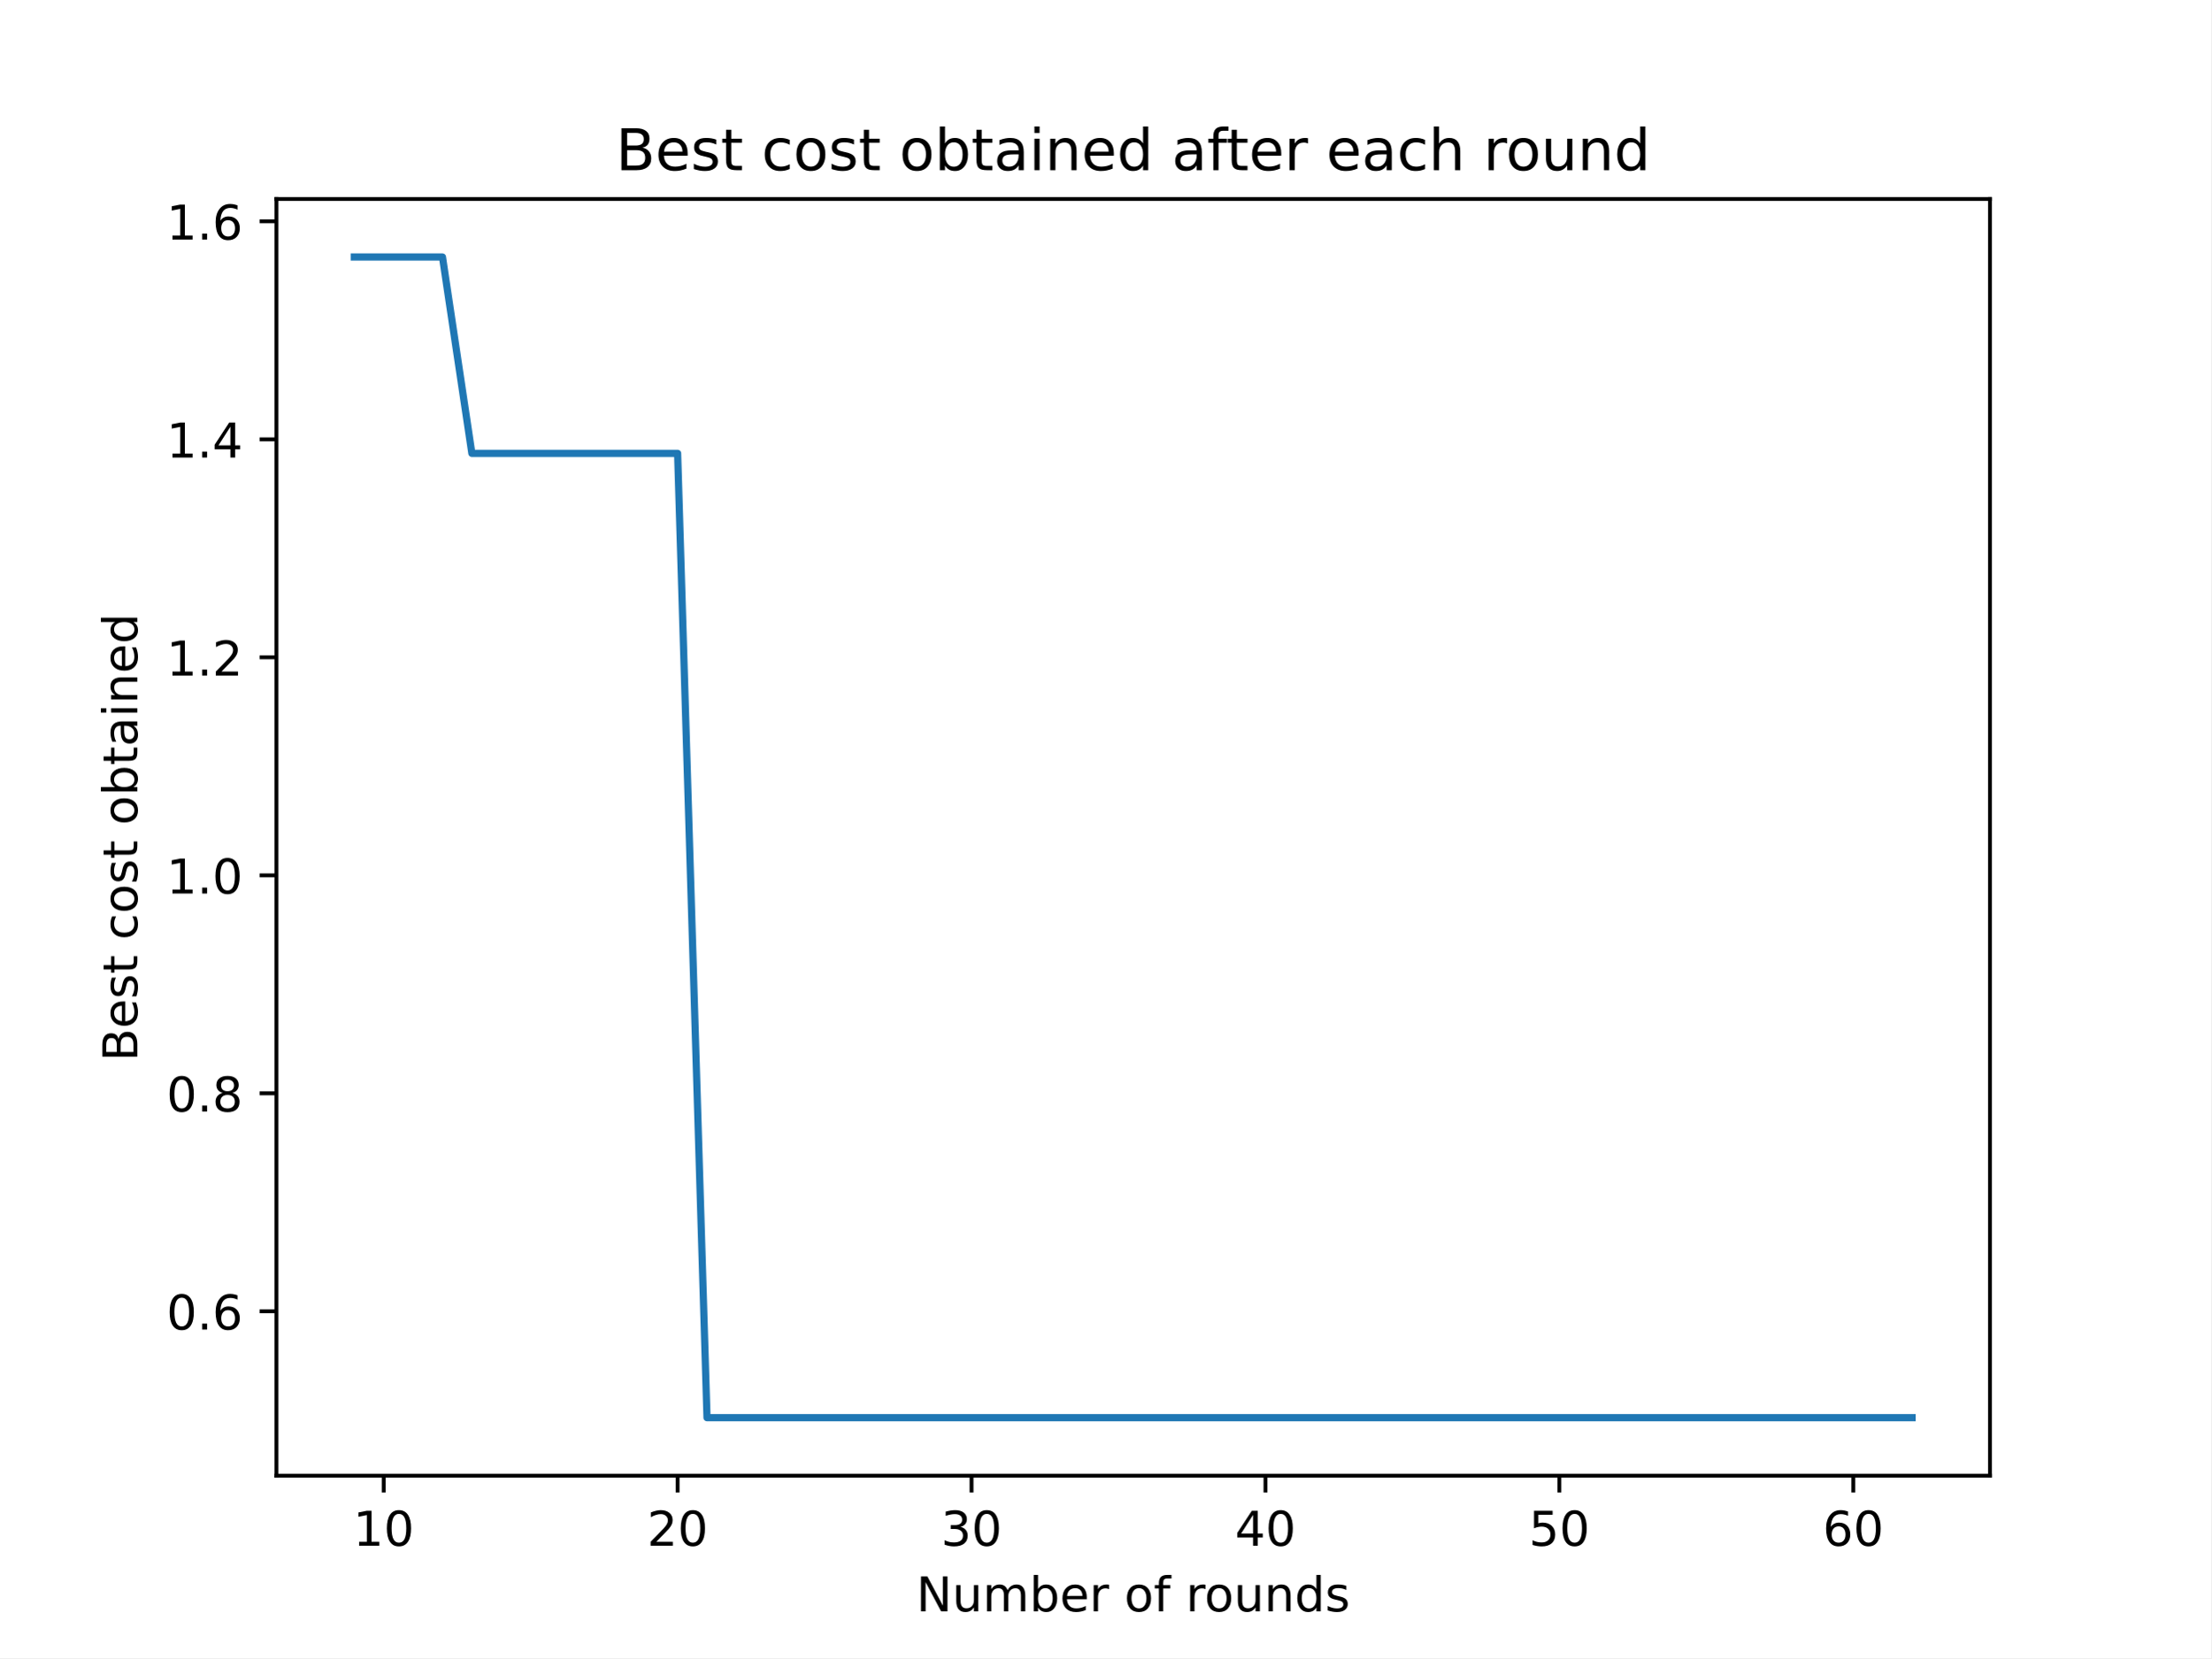
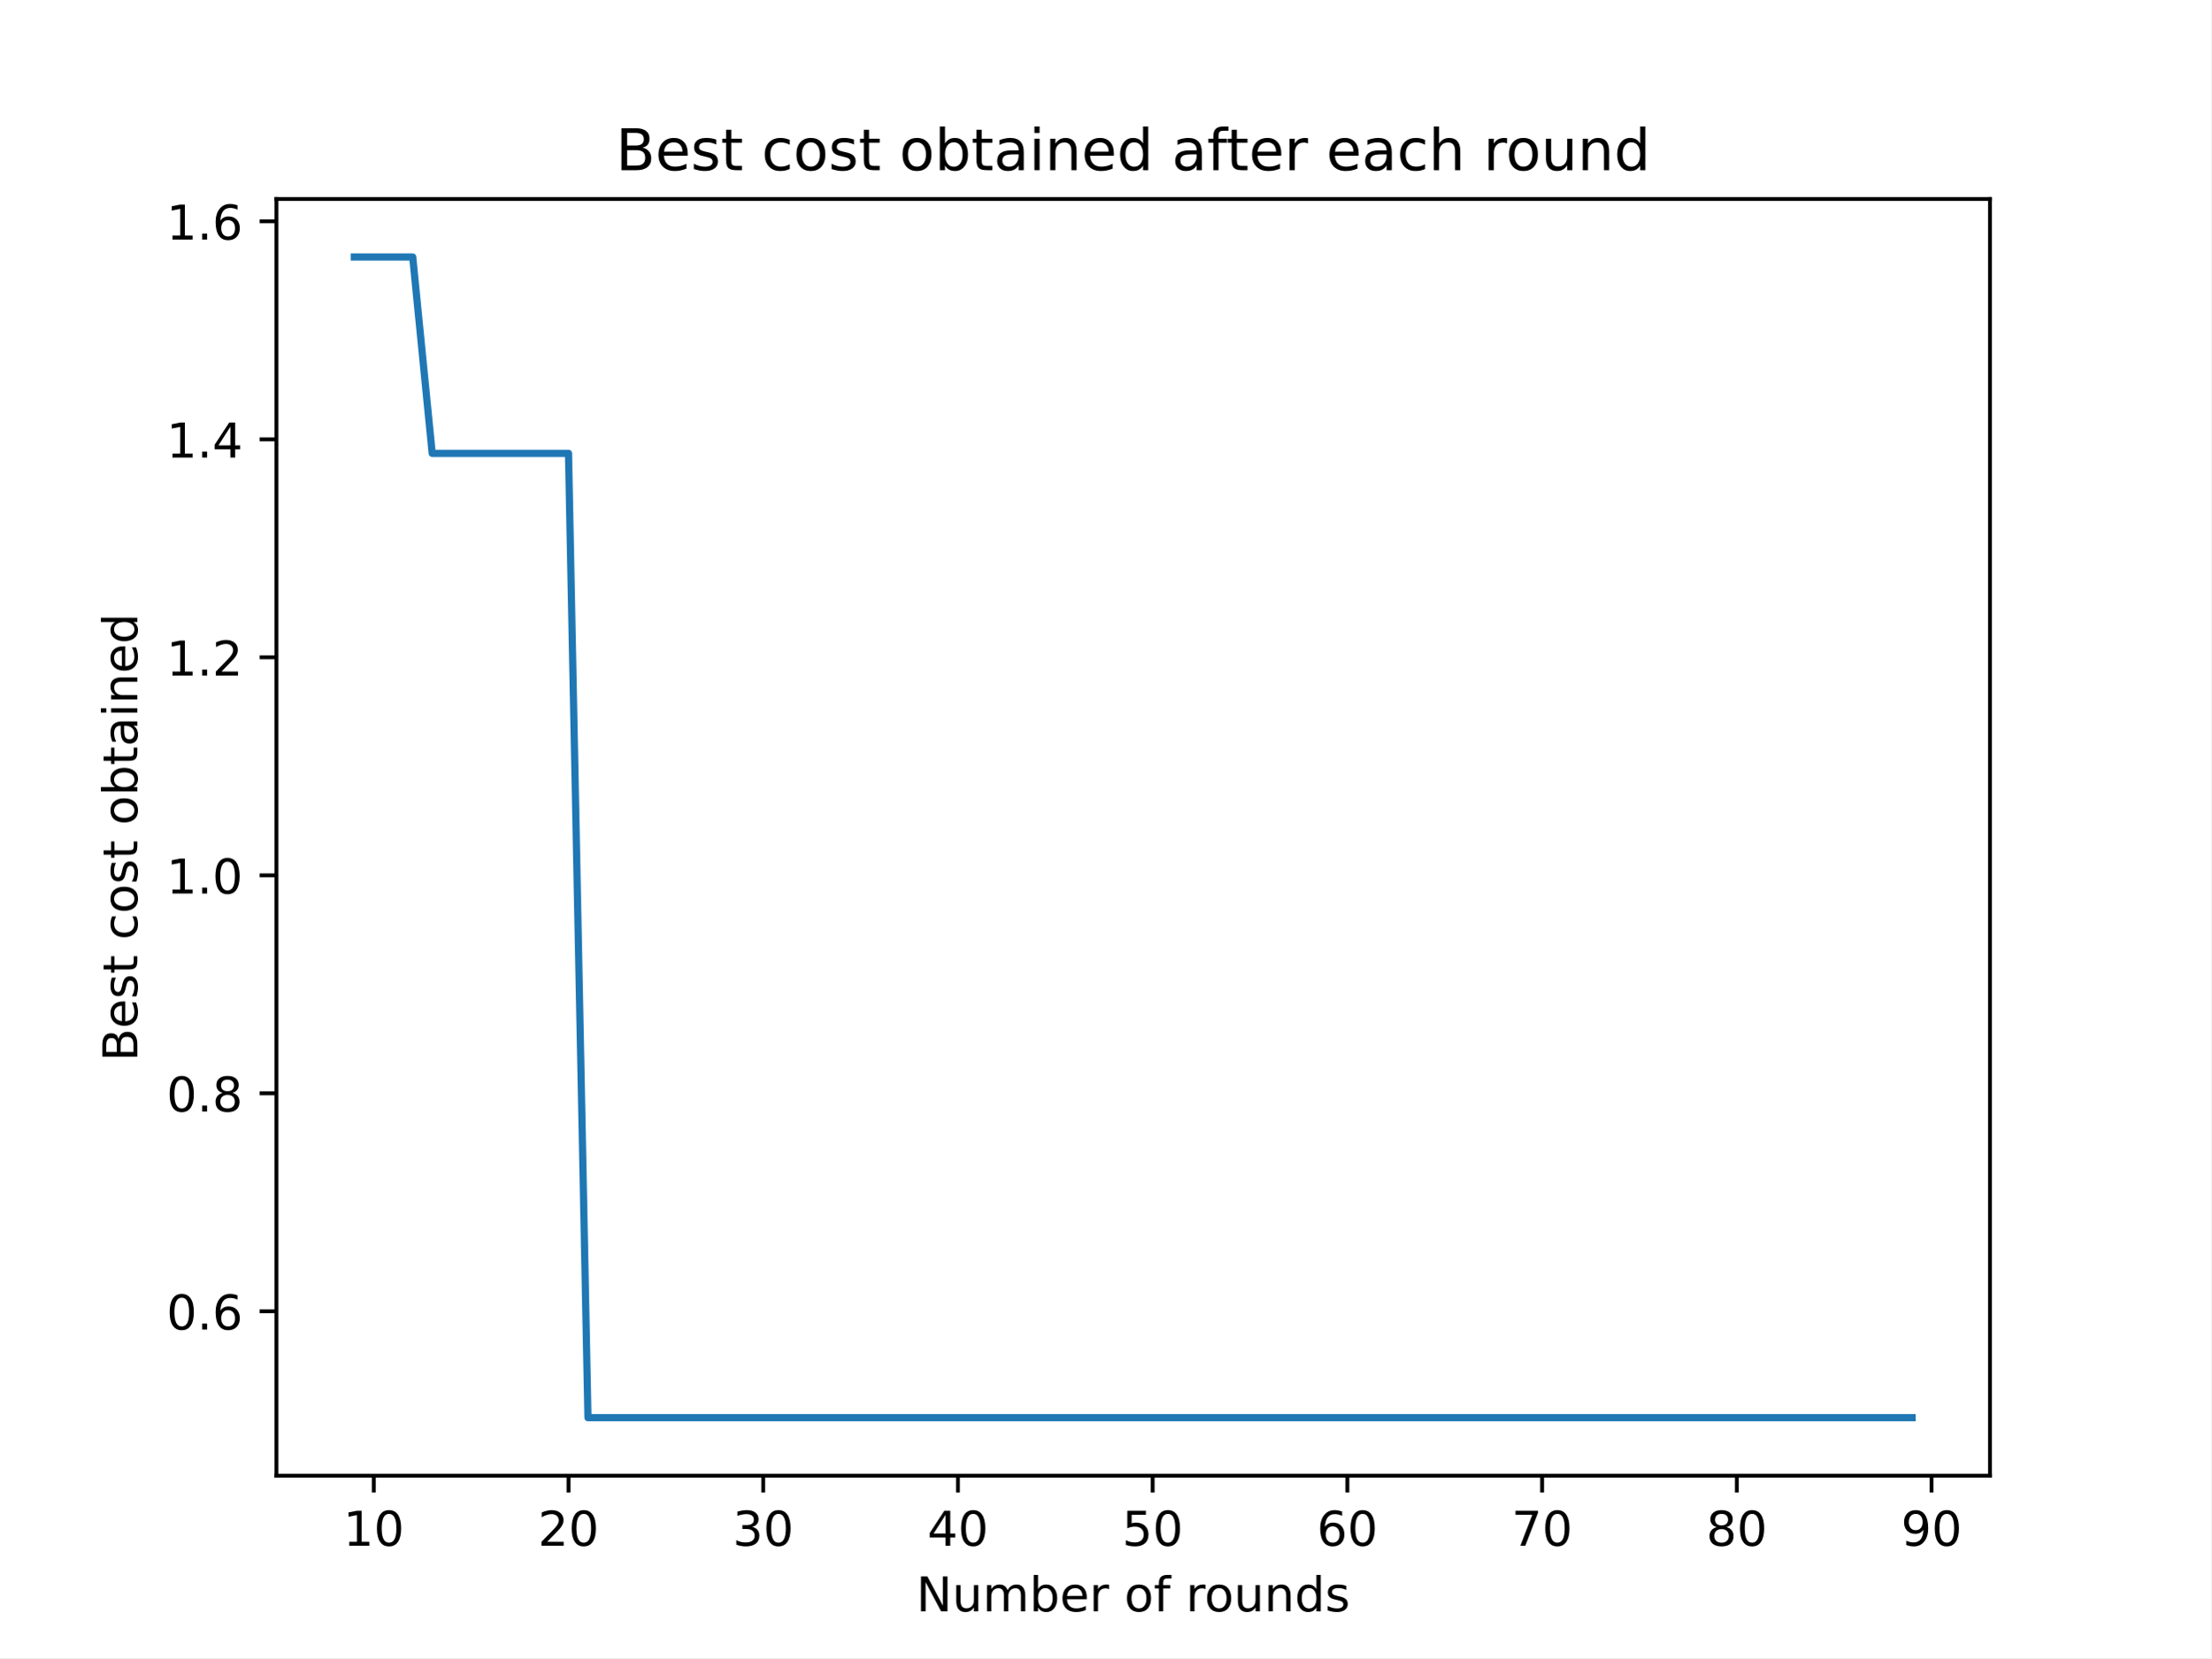
<svg xmlns="http://www.w3.org/2000/svg" xmlns:xlink="http://www.w3.org/1999/xlink" height="345.6pt" version="1.1" viewBox="0 0 460.8 345.6" width="460.8pt">
  <defs>
    <style type="text/css">*{stroke-linecap:butt;stroke-linejoin:round;}</style>
  </defs>
  <g id="figure_1">
    <g id="patch_1">
      <path d="M 0 345.6  L 460.8 345.6  L 460.8 0  L 0 0  z " style="fill:#ffffff;" />
    </g>
    <g id="axes_1">
      <g id="patch_2">
        <path d="M 57.6 307.584  L 414.72 307.584  L 414.72 41.472  L 57.6 41.472  z " style="fill:#ffffff;" />
      </g>
      <g id="matplotlib.axis_1">
        <g id="xtick_1">
          <g id="line2d_1">
            <defs>
-               <path d="M 0 0  L 0 3.5  " id="mb65ce5bd6e" style="stroke:#000000;stroke-width:0.8;" />
+               <path d="M 0 0  L 0 3.5  " id="m4e967d9299" style="stroke:#000000;stroke-width:0.8;" />
            </defs>
            <g>
-               <use style="stroke:#000000;stroke-width:0.8;" x="79.958" xlink:href="#mb65ce5bd6e" y="307.584" />
+               <use style="stroke:#000000;stroke-width:0.8;" x="77.891" xlink:href="#m4e967d9299" y="307.584" />
            </g>
          </g>
          <g id="text_1">
-             <g transform="translate(73.59579 322.1824)scale(0.1 -0.1)">
+             <g transform="translate(71.52841 322.1824)scale(0.1 -0.1)">
              <defs>
                <path d="M 12.406 8.297  L 28.516 8.297  L 28.516 63.922  L 10.984 60.406  L 10.984 69.391  L 28.422 72.906  L 38.281 72.906  L 38.281 8.297  L 54.391 8.297  L 54.391 0  L 12.406 0  z " id="DejaVuSans-49" />
                <path d="M 31.781 66.406  Q 24.172 66.406 20.328 58.906  Q 16.5 51.422 16.5 36.375  Q 16.5 21.391 20.328 13.891  Q 24.172 6.391 31.781 6.391  Q 39.453 6.391 43.281 13.891  Q 47.125 21.391 47.125 36.375  Q 47.125 51.422 43.281 58.906  Q 39.453 66.406 31.781 66.406  z M 31.781 74.219  Q 44.047 74.219 50.516 64.516  Q 56.984 54.828 56.984 36.375  Q 56.984 17.969 50.516 8.266  Q 44.047 -1.422 31.781 -1.422  Q 19.531 -1.422 13.062 8.266  Q 6.594 17.969 6.594 36.375  Q 6.594 54.828 13.062 64.516  Q 19.531 74.219 31.781 74.219  z " id="DejaVuSans-48" />
              </defs>
              <use xlink:href="#DejaVuSans-49" />
              <use x="63.623" xlink:href="#DejaVuSans-48" />
            </g>
          </g>
        </g>
        <g id="xtick_2">
          <g id="line2d_2">
            <g>
-               <use style="stroke:#000000;stroke-width:0.8;" x="141.214" xlink:href="#mb65ce5bd6e" y="307.584" />
+               <use style="stroke:#000000;stroke-width:0.8;" x="118.473" xlink:href="#m4e967d9299" y="307.584" />
            </g>
          </g>
          <g id="text_2">
-             <g transform="translate(134.8514 322.1824)scale(0.1 -0.1)">
+             <g transform="translate(112.1102 322.1824)scale(0.1 -0.1)">
              <defs>
                <path d="M 19.188 8.297  L 53.609 8.297  L 53.609 0  L 7.328 0  L 7.328 8.297  Q 12.938 14.109 22.625 23.891  Q 32.328 33.688 34.812 36.531  Q 39.547 41.844 41.422 45.531  Q 43.312 49.219 43.312 52.781  Q 43.312 58.594 39.234 62.25  Q 35.156 65.922 28.609 65.922  Q 23.969 65.922 18.812 64.312  Q 13.672 62.703 7.812 59.422  L 7.812 69.391  Q 13.766 71.781 18.938 73  Q 24.125 74.219 28.422 74.219  Q 39.75 74.219 46.484 68.547  Q 53.219 62.891 53.219 53.422  Q 53.219 48.922 51.531 44.891  Q 49.859 40.875 45.406 35.406  Q 44.188 33.984 37.641 27.219  Q 31.109 20.453 19.188 8.297  z " id="DejaVuSans-50" />
              </defs>
              <use xlink:href="#DejaVuSans-50" />
              <use x="63.623" xlink:href="#DejaVuSans-48" />
            </g>
          </g>
        </g>
        <g id="xtick_3">
          <g id="line2d_3">
            <g>
-               <use style="stroke:#000000;stroke-width:0.8;" x="202.469" xlink:href="#mb65ce5bd6e" y="307.584" />
+               <use style="stroke:#000000;stroke-width:0.8;" x="159.055" xlink:href="#m4e967d9299" y="307.584" />
            </g>
          </g>
          <g id="text_3">
-             <g transform="translate(196.1069 322.1824)scale(0.1 -0.1)">
+             <g transform="translate(152.692 322.1824)scale(0.1 -0.1)">
              <defs>
                <path d="M 40.578 39.312  Q 47.656 37.797 51.625 33  Q 55.609 28.219 55.609 21.188  Q 55.609 10.406 48.188 4.484  Q 40.766 -1.422 27.094 -1.422  Q 22.516 -1.422 17.656 -0.516  Q 12.797 0.391 7.625 2.203  L 7.625 11.719  Q 11.719 9.328 16.594 8.109  Q 21.484 6.891 26.812 6.891  Q 36.078 6.891 40.938 10.547  Q 45.797 14.203 45.797 21.188  Q 45.797 27.641 41.281 31.266  Q 36.766 34.906 28.719 34.906  L 20.219 34.906  L 20.219 43.016  L 29.109 43.016  Q 36.375 43.016 40.234 45.922  Q 44.094 48.828 44.094 54.297  Q 44.094 59.906 40.109 62.906  Q 36.141 65.922 28.719 65.922  Q 24.656 65.922 20.016 65.031  Q 15.375 64.156 9.812 62.312  L 9.812 71.094  Q 15.438 72.656 20.344 73.438  Q 25.25 74.219 29.594 74.219  Q 40.828 74.219 47.359 69.109  Q 53.906 64.016 53.906 55.328  Q 53.906 49.266 50.438 45.094  Q 46.969 40.922 40.578 39.312  z " id="DejaVuSans-51" />
              </defs>
              <use xlink:href="#DejaVuSans-51" />
              <use x="63.623" xlink:href="#DejaVuSans-48" />
            </g>
          </g>
        </g>
        <g id="xtick_4">
          <g id="line2d_4">
            <g>
-               <use style="stroke:#000000;stroke-width:0.8;" x="263.725" xlink:href="#mb65ce5bd6e" y="307.584" />
+               <use style="stroke:#000000;stroke-width:0.8;" x="199.636" xlink:href="#m4e967d9299" y="307.584" />
            </g>
          </g>
          <g id="text_4">
-             <g transform="translate(257.3625 322.1824)scale(0.1 -0.1)">
+             <g transform="translate(193.2739 322.1824)scale(0.1 -0.1)">
              <defs>
                <path d="M 37.797 64.312  L 12.891 25.391  L 37.797 25.391  z M 35.203 72.906  L 47.609 72.906  L 47.609 25.391  L 58.016 25.391  L 58.016 17.188  L 47.609 17.188  L 47.609 0  L 37.797 0  L 37.797 17.188  L 4.891 17.188  L 4.891 26.703  z " id="DejaVuSans-52" />
              </defs>
              <use xlink:href="#DejaVuSans-52" />
              <use x="63.623" xlink:href="#DejaVuSans-48" />
            </g>
          </g>
        </g>
        <g id="xtick_5">
          <g id="line2d_5">
            <g>
-               <use style="stroke:#000000;stroke-width:0.8;" x="324.981" xlink:href="#mb65ce5bd6e" y="307.584" />
+               <use style="stroke:#000000;stroke-width:0.8;" x="240.218" xlink:href="#m4e967d9299" y="307.584" />
            </g>
          </g>
          <g id="text_5">
-             <g transform="translate(318.6181 322.1824)scale(0.1 -0.1)">
+             <g transform="translate(233.8557 322.1824)scale(0.1 -0.1)">
              <defs>
                <path d="M 10.797 72.906  L 49.516 72.906  L 49.516 64.594  L 19.828 64.594  L 19.828 46.734  Q 21.969 47.469 24.109 47.828  Q 26.266 48.188 28.422 48.188  Q 40.625 48.188 47.75 41.5  Q 54.891 34.812 54.891 23.391  Q 54.891 11.625 47.562 5.094  Q 40.234 -1.422 26.906 -1.422  Q 22.312 -1.422 17.547 -0.641  Q 12.797 0.141 7.719 1.703  L 7.719 11.625  Q 12.109 9.234 16.797 8.062  Q 21.484 6.891 26.703 6.891  Q 35.156 6.891 40.078 11.328  Q 45.016 15.766 45.016 23.391  Q 45.016 31 40.078 35.438  Q 35.156 39.891 26.703 39.891  Q 22.75 39.891 18.812 39.016  Q 14.891 38.141 10.797 36.281  z " id="DejaVuSans-53" />
              </defs>
              <use xlink:href="#DejaVuSans-53" />
              <use x="63.623" xlink:href="#DejaVuSans-48" />
            </g>
          </g>
        </g>
        <g id="xtick_6">
          <g id="line2d_6">
            <g>
-               <use style="stroke:#000000;stroke-width:0.8;" x="386.236" xlink:href="#mb65ce5bd6e" y="307.584" />
+               <use style="stroke:#000000;stroke-width:0.8;" x="280.8" xlink:href="#m4e967d9299" y="307.584" />
            </g>
          </g>
          <g id="text_6">
-             <g transform="translate(379.8737 322.1824)scale(0.1 -0.1)">
+             <g transform="translate(274.4375 322.1824)scale(0.1 -0.1)">
              <defs>
                <path d="M 33.016 40.375  Q 26.375 40.375 22.484 35.828  Q 18.609 31.297 18.609 23.391  Q 18.609 15.531 22.484 10.953  Q 26.375 6.391 33.016 6.391  Q 39.656 6.391 43.531 10.953  Q 47.406 15.531 47.406 23.391  Q 47.406 31.297 43.531 35.828  Q 39.656 40.375 33.016 40.375  z M 52.594 71.297  L 52.594 62.312  Q 48.875 64.062 45.094 64.984  Q 41.312 65.922 37.594 65.922  Q 27.828 65.922 22.672 59.328  Q 17.531 52.734 16.797 39.406  Q 19.672 43.656 24.016 45.922  Q 28.375 48.188 33.594 48.188  Q 44.578 48.188 50.953 41.516  Q 57.328 34.859 57.328 23.391  Q 57.328 12.156 50.688 5.359  Q 44.047 -1.422 33.016 -1.422  Q 20.359 -1.422 13.672 8.266  Q 6.984 17.969 6.984 36.375  Q 6.984 53.656 15.188 63.938  Q 23.391 74.219 37.203 74.219  Q 40.922 74.219 44.703 73.484  Q 48.484 72.75 52.594 71.297  z " id="DejaVuSans-54" />
              </defs>
              <use xlink:href="#DejaVuSans-54" />
              <use x="63.623" xlink:href="#DejaVuSans-48" />
            </g>
          </g>
        </g>
-         <g id="text_7">
+         <g id="xtick_7">
+           <g id="line2d_7">
+             <g>
+               <use style="stroke:#000000;stroke-width:0.8;" x="321.382" xlink:href="#m4e967d9299" y="307.584" />
+             </g>
+           </g>
+           <g id="text_7">
+             <g transform="translate(315.0193 322.1824)scale(0.1 -0.1)">
+               <defs>
+                 <path d="M 8.203 72.906  L 55.078 72.906  L 55.078 68.703  L 28.609 0  L 18.312 0  L 43.219 64.594  L 8.203 64.594  z " id="DejaVuSans-55" />
+               </defs>
+               <use xlink:href="#DejaVuSans-55" />
+               <use x="63.623" xlink:href="#DejaVuSans-48" />
+             </g>
+           </g>
+         </g>
+         <g id="xtick_8">
+           <g id="line2d_8">
+             <g>
+               <use style="stroke:#000000;stroke-width:0.8;" x="361.964" xlink:href="#m4e967d9299" y="307.584" />
+             </g>
+           </g>
+           <g id="text_8">
+             <g transform="translate(355.6011 322.1824)scale(0.1 -0.1)">
+               <defs>
+                 <path d="M 31.781 34.625  Q 24.75 34.625 20.719 30.859  Q 16.703 27.094 16.703 20.516  Q 16.703 13.922 20.719 10.156  Q 24.75 6.391 31.781 6.391  Q 38.812 6.391 42.859 10.172  Q 46.922 13.969 46.922 20.516  Q 46.922 27.094 42.891 30.859  Q 38.875 34.625 31.781 34.625  z M 21.922 38.812  Q 15.578 40.375 12.031 44.719  Q 8.5 49.078 8.5 55.328  Q 8.5 64.062 14.719 69.141  Q 20.953 74.219 31.781 74.219  Q 42.672 74.219 48.875 69.141  Q 55.078 64.062 55.078 55.328  Q 55.078 49.078 51.531 44.719  Q 48 40.375 41.703 38.812  Q 48.828 37.156 52.797 32.312  Q 56.781 27.484 56.781 20.516  Q 56.781 9.906 50.312 4.234  Q 43.844 -1.422 31.781 -1.422  Q 19.734 -1.422 13.25 4.234  Q 6.781 9.906 6.781 20.516  Q 6.781 27.484 10.781 32.312  Q 14.797 37.156 21.922 38.812  z M 18.312 54.391  Q 18.312 48.734 21.844 45.562  Q 25.391 42.391 31.781 42.391  Q 38.141 42.391 41.719 45.562  Q 45.312 48.734 45.312 54.391  Q 45.312 60.062 41.719 63.234  Q 38.141 66.406 31.781 66.406  Q 25.391 66.406 21.844 63.234  Q 18.312 60.062 18.312 54.391  z " id="DejaVuSans-56" />
+               </defs>
+               <use xlink:href="#DejaVuSans-56" />
+               <use x="63.623" xlink:href="#DejaVuSans-48" />
+             </g>
+           </g>
+         </g>
+         <g id="xtick_9">
+           <g id="line2d_9">
+             <g>
+               <use style="stroke:#000000;stroke-width:0.8;" x="402.545" xlink:href="#m4e967d9299" y="307.584" />
+             </g>
+           </g>
+           <g id="text_9">
+             <g transform="translate(396.183 322.1824)scale(0.1 -0.1)">
+               <defs>
+                 <path d="M 10.984 1.516  L 10.984 10.5  Q 14.703 8.734 18.5 7.812  Q 22.312 6.891 25.984 6.891  Q 35.75 6.891 40.891 13.453  Q 46.047 20.016 46.781 33.406  Q 43.953 29.203 39.594 26.953  Q 35.25 24.703 29.984 24.703  Q 19.047 24.703 12.672 31.312  Q 6.297 37.938 6.297 49.422  Q 6.297 60.641 12.938 67.422  Q 19.578 74.219 30.609 74.219  Q 43.266 74.219 49.922 64.516  Q 56.594 54.828 56.594 36.375  Q 56.594 19.141 48.406 8.859  Q 40.234 -1.422 26.422 -1.422  Q 22.703 -1.422 18.891 -0.688  Q 15.094 0.047 10.984 1.516  z M 30.609 32.422  Q 37.25 32.422 41.125 36.953  Q 45.016 41.5 45.016 49.422  Q 45.016 57.281 41.125 61.844  Q 37.25 66.406 30.609 66.406  Q 23.969 66.406 20.094 61.844  Q 16.219 57.281 16.219 49.422  Q 16.219 41.5 20.094 36.953  Q 23.969 32.422 30.609 32.422  z " id="DejaVuSans-57" />
+               </defs>
+               <use xlink:href="#DejaVuSans-57" />
+               <use x="63.623" xlink:href="#DejaVuSans-48" />
+             </g>
+           </g>
+         </g>
+         <g id="text_10">
          <g transform="translate(190.9577 335.8606)scale(0.1 -0.1)">
            <defs>
              <path d="M 9.812 72.906  L 23.094 72.906  L 55.422 11.922  L 55.422 72.906  L 64.984 72.906  L 64.984 0  L 51.703 0  L 19.391 60.984  L 19.391 0  L 9.812 0  z " id="DejaVuSans-78" />
              <path d="M 8.5 21.578  L 8.5 54.688  L 17.484 54.688  L 17.484 21.922  Q 17.484 14.156 20.5 10.266  Q 23.531 6.391 29.594 6.391  Q 36.859 6.391 41.078 11.031  Q 45.312 15.672 45.312 23.688  L 45.312 54.688  L 54.297 54.688  L 54.297 0  L 45.312 0  L 45.312 8.406  Q 42.047 3.422 37.719 1  Q 33.406 -1.422 27.688 -1.422  Q 18.266 -1.422 13.375 4.438  Q 8.5 10.297 8.5 21.578  z M 31.109 56  z " id="DejaVuSans-117" />
              <path d="M 52 44.188  Q 55.375 50.25 60.062 53.125  Q 64.75 56 71.094 56  Q 79.641 56 84.281 50.016  Q 88.922 44.047 88.922 33.016  L 88.922 0  L 79.891 0  L 79.891 32.719  Q 79.891 40.578 77.094 44.375  Q 74.312 48.188 68.609 48.188  Q 61.625 48.188 57.562 43.547  Q 53.516 38.922 53.516 30.906  L 53.516 0  L 44.484 0  L 44.484 32.719  Q 44.484 40.625 41.703 44.406  Q 38.922 48.188 33.109 48.188  Q 26.219 48.188 22.156 43.531  Q 18.109 38.875 18.109 30.906  L 18.109 0  L 9.078 0  L 9.078 54.688  L 18.109 54.688  L 18.109 46.188  Q 21.188 51.219 25.484 53.609  Q 29.781 56 35.688 56  Q 41.656 56 45.828 52.969  Q 50 49.953 52 44.188  z " id="DejaVuSans-109" />
              <path d="M 48.688 27.297  Q 48.688 37.203 44.609 42.844  Q 40.531 48.484 33.406 48.484  Q 26.266 48.484 22.188 42.844  Q 18.109 37.203 18.109 27.297  Q 18.109 17.391 22.188 11.75  Q 26.266 6.109 33.406 6.109  Q 40.531 6.109 44.609 11.75  Q 48.688 17.391 48.688 27.297  z M 18.109 46.391  Q 20.953 51.266 25.266 53.625  Q 29.594 56 35.594 56  Q 45.562 56 51.781 48.094  Q 58.016 40.188 58.016 27.297  Q 58.016 14.406 51.781 6.484  Q 45.562 -1.422 35.594 -1.422  Q 29.594 -1.422 25.266 0.953  Q 20.953 3.328 18.109 8.203  L 18.109 0  L 9.078 0  L 9.078 75.984  L 18.109 75.984  z " id="DejaVuSans-98" />
              <path d="M 56.203 29.594  L 56.203 25.203  L 14.891 25.203  Q 15.484 15.922 20.484 11.062  Q 25.484 6.203 34.422 6.203  Q 39.594 6.203 44.453 7.469  Q 49.312 8.734 54.109 11.281  L 54.109 2.781  Q 49.266 0.734 44.188 -0.344  Q 39.109 -1.422 33.891 -1.422  Q 20.797 -1.422 13.156 6.188  Q 5.516 13.812 5.516 26.812  Q 5.516 40.234 12.766 48.109  Q 20.016 56 32.328 56  Q 43.359 56 49.781 48.891  Q 56.203 41.797 56.203 29.594  z M 47.219 32.234  Q 47.125 39.594 43.094 43.984  Q 39.062 48.391 32.422 48.391  Q 24.906 48.391 20.391 44.141  Q 15.875 39.891 15.188 32.172  z " id="DejaVuSans-101" />
              <path d="M 41.109 46.297  Q 39.594 47.172 37.812 47.578  Q 36.031 48 33.891 48  Q 26.266 48 22.188 43.047  Q 18.109 38.094 18.109 28.812  L 18.109 0  L 9.078 0  L 9.078 54.688  L 18.109 54.688  L 18.109 46.188  Q 20.953 51.172 25.484 53.578  Q 30.031 56 36.531 56  Q 37.453 56 38.578 55.875  Q 39.703 55.766 41.062 55.516  z " id="DejaVuSans-114" />
              <path id="DejaVuSans-32" />
              <path d="M 30.609 48.391  Q 23.391 48.391 19.188 42.75  Q 14.984 37.109 14.984 27.297  Q 14.984 17.484 19.156 11.844  Q 23.344 6.203 30.609 6.203  Q 37.797 6.203 41.984 11.859  Q 46.188 17.531 46.188 27.297  Q 46.188 37.016 41.984 42.703  Q 37.797 48.391 30.609 48.391  z M 30.609 56  Q 42.328 56 49.016 48.375  Q 55.719 40.766 55.719 27.297  Q 55.719 13.875 49.016 6.219  Q 42.328 -1.422 30.609 -1.422  Q 18.844 -1.422 12.172 6.219  Q 5.516 13.875 5.516 27.297  Q 5.516 40.766 12.172 48.375  Q 18.844 56 30.609 56  z " id="DejaVuSans-111" />
              <path d="M 37.109 75.984  L 37.109 68.5  L 28.516 68.5  Q 23.688 68.5 21.797 66.547  Q 19.922 64.594 19.922 59.516  L 19.922 54.688  L 34.719 54.688  L 34.719 47.703  L 19.922 47.703  L 19.922 0  L 10.891 0  L 10.891 47.703  L 2.297 47.703  L 2.297 54.688  L 10.891 54.688  L 10.891 58.5  Q 10.891 67.625 15.141 71.797  Q 19.391 75.984 28.609 75.984  z " id="DejaVuSans-102" />
              <path d="M 54.891 33.016  L 54.891 0  L 45.906 0  L 45.906 32.719  Q 45.906 40.484 42.875 44.328  Q 39.844 48.188 33.797 48.188  Q 26.516 48.188 22.312 43.547  Q 18.109 38.922 18.109 30.906  L 18.109 0  L 9.078 0  L 9.078 54.688  L 18.109 54.688  L 18.109 46.188  Q 21.344 51.125 25.703 53.562  Q 30.078 56 35.797 56  Q 45.219 56 50.047 50.172  Q 54.891 44.344 54.891 33.016  z " id="DejaVuSans-110" />
              <path d="M 45.406 46.391  L 45.406 75.984  L 54.391 75.984  L 54.391 0  L 45.406 0  L 45.406 8.203  Q 42.578 3.328 38.25 0.953  Q 33.938 -1.422 27.875 -1.422  Q 17.969 -1.422 11.734 6.484  Q 5.516 14.406 5.516 27.297  Q 5.516 40.188 11.734 48.094  Q 17.969 56 27.875 56  Q 33.938 56 38.25 53.625  Q 42.578 51.266 45.406 46.391  z M 14.797 27.297  Q 14.797 17.391 18.875 11.75  Q 22.953 6.109 30.078 6.109  Q 37.203 6.109 41.297 11.75  Q 45.406 17.391 45.406 27.297  Q 45.406 37.203 41.297 42.844  Q 37.203 48.484 30.078 48.484  Q 22.953 48.484 18.875 42.844  Q 14.797 37.203 14.797 27.297  z " id="DejaVuSans-100" />
              <path d="M 44.281 53.078  L 44.281 44.578  Q 40.484 46.531 36.375 47.5  Q 32.281 48.484 27.875 48.484  Q 21.188 48.484 17.844 46.438  Q 14.5 44.391 14.5 40.281  Q 14.5 37.156 16.891 35.375  Q 19.281 33.594 26.516 31.984  L 29.594 31.297  Q 39.156 29.25 43.188 25.516  Q 47.219 21.781 47.219 15.094  Q 47.219 7.469 41.188 3.016  Q 35.156 -1.422 24.609 -1.422  Q 20.219 -1.422 15.453 -0.562  Q 10.688 0.297 5.422 2  L 5.422 11.281  Q 10.406 8.688 15.234 7.391  Q 20.062 6.109 24.812 6.109  Q 31.156 6.109 34.562 8.281  Q 37.984 10.453 37.984 14.406  Q 37.984 18.062 35.516 20.016  Q 33.062 21.969 24.703 23.781  L 21.578 24.516  Q 13.234 26.266 9.516 29.906  Q 5.812 33.547 5.812 39.891  Q 5.812 47.609 11.281 51.797  Q 16.75 56 26.812 56  Q 31.781 56 36.172 55.266  Q 40.578 54.547 44.281 53.078  z " id="DejaVuSans-115" />
            </defs>
            <use xlink:href="#DejaVuSans-78" />
            <use x="74.805" xlink:href="#DejaVuSans-117" />
            <use x="138.184" xlink:href="#DejaVuSans-109" />
            <use x="235.596" xlink:href="#DejaVuSans-98" />
            <use x="299.072" xlink:href="#DejaVuSans-101" />
            <use x="360.596" xlink:href="#DejaVuSans-114" />
            <use x="401.709" xlink:href="#DejaVuSans-32" />
            <use x="433.496" xlink:href="#DejaVuSans-111" />
            <use x="494.678" xlink:href="#DejaVuSans-102" />
            <use x="529.883" xlink:href="#DejaVuSans-32" />
            <use x="561.67" xlink:href="#DejaVuSans-114" />
            <use x="600.533" xlink:href="#DejaVuSans-111" />
            <use x="661.715" xlink:href="#DejaVuSans-117" />
            <use x="725.094" xlink:href="#DejaVuSans-110" />
            <use x="788.473" xlink:href="#DejaVuSans-100" />
            <use x="851.949" xlink:href="#DejaVuSans-115" />
          </g>
        </g>
      </g>
      <g id="matplotlib.axis_2">
        <g id="ytick_1">
-           <g id="line2d_7">
+           <g id="line2d_10">
            <defs>
-               <path d="M 0 0  L -3.5 0  " id="m92f1c9ef4e" style="stroke:#000000;stroke-width:0.8;" />
+               <path d="M 0 0  L -3.5 0  " id="m105c9659a8" style="stroke:#000000;stroke-width:0.8;" />
            </defs>
            <g>
-               <use style="stroke:#000000;stroke-width:0.8;" x="57.6" xlink:href="#m92f1c9ef4e" y="273.32" />
-             </g>
-           </g>
-           <g id="text_8">
+               <use style="stroke:#000000;stroke-width:0.8;" x="57.6" xlink:href="#m105c9659a8" y="273.32" />
+             </g>
+           </g>
+           <g id="text_11">
            <g transform="translate(34.69687 277.119)scale(0.1 -0.1)">
              <defs>
                <path d="M 10.688 12.406  L 21 12.406  L 21 0  L 10.688 0  z " id="DejaVuSans-46" />
              </defs>
              <use xlink:href="#DejaVuSans-48" />
              <use x="63.623" xlink:href="#DejaVuSans-46" />
              <use x="95.41" xlink:href="#DejaVuSans-54" />
            </g>
          </g>
        </g>
        <g id="ytick_2">
-           <g id="line2d_8">
-             <g>
-               <use style="stroke:#000000;stroke-width:0.8;" x="57.6" xlink:href="#m92f1c9ef4e" y="227.881" />
-             </g>
-           </g>
-           <g id="text_9">
+           <g id="line2d_11">
+             <g>
+               <use style="stroke:#000000;stroke-width:0.8;" x="57.6" xlink:href="#m105c9659a8" y="227.881" />
+             </g>
+           </g>
+           <g id="text_12">
            <g transform="translate(34.69687 231.6802)scale(0.1 -0.1)">
-               <defs>
-                 <path d="M 31.781 34.625  Q 24.75 34.625 20.719 30.859  Q 16.703 27.094 16.703 20.516  Q 16.703 13.922 20.719 10.156  Q 24.75 6.391 31.781 6.391  Q 38.812 6.391 42.859 10.172  Q 46.922 13.969 46.922 20.516  Q 46.922 27.094 42.891 30.859  Q 38.875 34.625 31.781 34.625  z M 21.922 38.812  Q 15.578 40.375 12.031 44.719  Q 8.5 49.078 8.5 55.328  Q 8.5 64.062 14.719 69.141  Q 20.953 74.219 31.781 74.219  Q 42.672 74.219 48.875 69.141  Q 55.078 64.062 55.078 55.328  Q 55.078 49.078 51.531 44.719  Q 48 40.375 41.703 38.812  Q 48.828 37.156 52.797 32.312  Q 56.781 27.484 56.781 20.516  Q 56.781 9.906 50.312 4.234  Q 43.844 -1.422 31.781 -1.422  Q 19.734 -1.422 13.25 4.234  Q 6.781 9.906 6.781 20.516  Q 6.781 27.484 10.781 32.312  Q 14.797 37.156 21.922 38.812  z M 18.312 54.391  Q 18.312 48.734 21.844 45.562  Q 25.391 42.391 31.781 42.391  Q 38.141 42.391 41.719 45.562  Q 45.312 48.734 45.312 54.391  Q 45.312 60.062 41.719 63.234  Q 38.141 66.406 31.781 66.406  Q 25.391 66.406 21.844 63.234  Q 18.312 60.062 18.312 54.391  z " id="DejaVuSans-56" />
-               </defs>
              <use xlink:href="#DejaVuSans-48" />
              <use x="63.623" xlink:href="#DejaVuSans-46" />
              <use x="95.41" xlink:href="#DejaVuSans-56" />
            </g>
          </g>
        </g>
        <g id="ytick_3">
-           <g id="line2d_9">
-             <g>
-               <use style="stroke:#000000;stroke-width:0.8;" x="57.6" xlink:href="#m92f1c9ef4e" y="182.442" />
-             </g>
-           </g>
-           <g id="text_10">
+           <g id="line2d_12">
+             <g>
+               <use style="stroke:#000000;stroke-width:0.8;" x="57.6" xlink:href="#m105c9659a8" y="182.442" />
+             </g>
+           </g>
+           <g id="text_13">
            <g transform="translate(34.69687 186.2413)scale(0.1 -0.1)">
              <use xlink:href="#DejaVuSans-49" />
              <use x="63.623" xlink:href="#DejaVuSans-46" />
              <use x="95.41" xlink:href="#DejaVuSans-48" />
            </g>
          </g>
        </g>
        <g id="ytick_4">
-           <g id="line2d_10">
-             <g>
-               <use style="stroke:#000000;stroke-width:0.8;" x="57.6" xlink:href="#m92f1c9ef4e" y="137.003" />
-             </g>
-           </g>
-           <g id="text_11">
+           <g id="line2d_13">
+             <g>
+               <use style="stroke:#000000;stroke-width:0.8;" x="57.6" xlink:href="#m105c9659a8" y="137.003" />
+             </g>
+           </g>
+           <g id="text_14">
            <g transform="translate(34.69687 140.8024)scale(0.1 -0.1)">
              <use xlink:href="#DejaVuSans-49" />
              <use x="63.623" xlink:href="#DejaVuSans-46" />
              <use x="95.41" xlink:href="#DejaVuSans-50" />
            </g>
          </g>
        </g>
        <g id="ytick_5">
-           <g id="line2d_11">
-             <g>
-               <use style="stroke:#000000;stroke-width:0.8;" x="57.6" xlink:href="#m92f1c9ef4e" y="91.564" />
-             </g>
-           </g>
-           <g id="text_12">
+           <g id="line2d_14">
+             <g>
+               <use style="stroke:#000000;stroke-width:0.8;" x="57.6" xlink:href="#m105c9659a8" y="91.564" />
+             </g>
+           </g>
+           <g id="text_15">
            <g transform="translate(34.69687 95.36359)scale(0.1 -0.1)">
              <use xlink:href="#DejaVuSans-49" />
              <use x="63.623" xlink:href="#DejaVuSans-46" />
              <use x="95.41" xlink:href="#DejaVuSans-52" />
            </g>
          </g>
        </g>
        <g id="ytick_6">
-           <g id="line2d_12">
-             <g>
-               <use style="stroke:#000000;stroke-width:0.8;" x="57.6" xlink:href="#m92f1c9ef4e" y="46.126" />
-             </g>
-           </g>
-           <g id="text_13">
+           <g id="line2d_15">
+             <g>
+               <use style="stroke:#000000;stroke-width:0.8;" x="57.6" xlink:href="#m105c9659a8" y="46.126" />
+             </g>
+           </g>
+           <g id="text_16">
            <g transform="translate(34.69687 49.92473)scale(0.1 -0.1)">
              <use xlink:href="#DejaVuSans-49" />
              <use x="63.623" xlink:href="#DejaVuSans-46" />
              <use x="95.41" xlink:href="#DejaVuSans-54" />
            </g>
          </g>
        </g>
-         <g id="text_14">
+         <g id="text_17">
          <g transform="translate(28.61719 221.2178)rotate(-90)scale(0.1 -0.1)">
            <defs>
              <path d="M 19.672 34.812  L 19.672 8.109  L 35.5 8.109  Q 43.453 8.109 47.281 11.406  Q 51.125 14.703 51.125 21.484  Q 51.125 28.328 47.281 31.562  Q 43.453 34.812 35.5 34.812  z M 19.672 64.797  L 19.672 42.828  L 34.281 42.828  Q 41.5 42.828 45.031 45.531  Q 48.578 48.25 48.578 53.812  Q 48.578 59.328 45.031 62.062  Q 41.5 64.797 34.281 64.797  z M 9.812 72.906  L 35.016 72.906  Q 46.297 72.906 52.391 68.219  Q 58.5 63.531 58.5 54.891  Q 58.5 48.188 55.375 44.234  Q 52.25 40.281 46.188 39.312  Q 53.469 37.75 57.5 32.781  Q 61.531 27.828 61.531 20.406  Q 61.531 10.641 54.891 5.312  Q 48.25 0 35.984 0  L 9.812 0  z " id="DejaVuSans-66" />
              <path d="M 18.312 70.219  L 18.312 54.688  L 36.812 54.688  L 36.812 47.703  L 18.312 47.703  L 18.312 18.016  Q 18.312 11.328 20.141 9.422  Q 21.969 7.516 27.594 7.516  L 36.812 7.516  L 36.812 0  L 27.594 0  Q 17.188 0 13.234 3.875  Q 9.281 7.766 9.281 18.016  L 9.281 47.703  L 2.688 47.703  L 2.688 54.688  L 9.281 54.688  L 9.281 70.219  z " id="DejaVuSans-116" />
              <path d="M 48.781 52.594  L 48.781 44.188  Q 44.969 46.297 41.141 47.344  Q 37.312 48.391 33.406 48.391  Q 24.656 48.391 19.812 42.844  Q 14.984 37.312 14.984 27.297  Q 14.984 17.281 19.812 11.734  Q 24.656 6.203 33.406 6.203  Q 37.312 6.203 41.141 7.25  Q 44.969 8.297 48.781 10.406  L 48.781 2.094  Q 45.016 0.344 40.984 -0.531  Q 36.969 -1.422 32.422 -1.422  Q 20.062 -1.422 12.781 6.344  Q 5.516 14.109 5.516 27.297  Q 5.516 40.672 12.859 48.328  Q 20.219 56 33.016 56  Q 37.156 56 41.109 55.141  Q 45.062 54.297 48.781 52.594  z " id="DejaVuSans-99" />
              <path d="M 34.281 27.484  Q 23.391 27.484 19.188 25  Q 14.984 22.516 14.984 16.5  Q 14.984 11.719 18.141 8.906  Q 21.297 6.109 26.703 6.109  Q 34.188 6.109 38.703 11.406  Q 43.219 16.703 43.219 25.484  L 43.219 27.484  z M 52.203 31.203  L 52.203 0  L 43.219 0  L 43.219 8.297  Q 40.141 3.328 35.547 0.953  Q 30.953 -1.422 24.312 -1.422  Q 15.922 -1.422 10.953 3.297  Q 6 8.016 6 15.922  Q 6 25.141 12.172 29.828  Q 18.359 34.516 30.609 34.516  L 43.219 34.516  L 43.219 35.406  Q 43.219 41.609 39.141 45  Q 35.062 48.391 27.688 48.391  Q 23 48.391 18.547 47.266  Q 14.109 46.141 10.016 43.891  L 10.016 52.203  Q 14.938 54.109 19.578 55.047  Q 24.219 56 28.609 56  Q 40.484 56 46.344 49.844  Q 52.203 43.703 52.203 31.203  z " id="DejaVuSans-97" />
              <path d="M 9.422 54.688  L 18.406 54.688  L 18.406 0  L 9.422 0  z M 9.422 75.984  L 18.406 75.984  L 18.406 64.594  L 9.422 64.594  z " id="DejaVuSans-105" />
            </defs>
            <use xlink:href="#DejaVuSans-66" />
            <use x="68.604" xlink:href="#DejaVuSans-101" />
            <use x="130.127" xlink:href="#DejaVuSans-115" />
            <use x="182.227" xlink:href="#DejaVuSans-116" />
            <use x="221.436" xlink:href="#DejaVuSans-32" />
            <use x="253.223" xlink:href="#DejaVuSans-99" />
            <use x="308.203" xlink:href="#DejaVuSans-111" />
            <use x="369.385" xlink:href="#DejaVuSans-115" />
            <use x="421.484" xlink:href="#DejaVuSans-116" />
            <use x="460.693" xlink:href="#DejaVuSans-32" />
            <use x="492.48" xlink:href="#DejaVuSans-111" />
            <use x="553.662" xlink:href="#DejaVuSans-98" />
            <use x="617.139" xlink:href="#DejaVuSans-116" />
            <use x="656.348" xlink:href="#DejaVuSans-97" />
            <use x="717.627" xlink:href="#DejaVuSans-105" />
            <use x="745.41" xlink:href="#DejaVuSans-110" />
            <use x="808.789" xlink:href="#DejaVuSans-101" />
            <use x="870.312" xlink:href="#DejaVuSans-100" />
          </g>
        </g>
      </g>
-       <g id="line2d_13">
-         <path clip-path="url(#pe9ffd150a6)" d="M 73.833 53.568  L 79.958 53.568  L 86.084 53.568  L 92.209 53.568  L 98.335 94.491  L 104.461 94.491  L 110.586 94.491  L 116.712 94.491  L 122.837 94.491  L 128.963 94.491  L 135.088 94.491  L 141.214 94.491  L 147.339 295.488  L 153.465 295.488  L 159.591 295.488  L 165.716 295.488  L 171.842 295.488  L 177.967 295.488  L 184.093 295.488  L 190.218 295.488  L 196.344 295.488  L 202.469 295.488  L 208.595 295.488  L 214.721 295.488  L 220.846 295.488  L 226.972 295.488  L 233.097 295.488  L 239.223 295.488  L 245.348 295.488  L 251.474 295.488  L 257.599 295.488  L 263.725 295.488  L 269.851 295.488  L 275.976 295.488  L 282.102 295.488  L 288.227 295.488  L 294.353 295.488  L 300.478 295.488  L 306.604 295.488  L 312.729 295.488  L 318.855 295.488  L 324.981 295.488  L 331.106 295.488  L 337.232 295.488  L 343.357 295.488  L 349.483 295.488  L 355.608 295.488  L 361.734 295.488  L 367.859 295.488  L 373.985 295.488  L 380.111 295.488  L 386.236 295.488  L 392.362 295.488  L 398.487 295.488  " style="fill:none;stroke:#1f77b4;stroke-linecap:square;stroke-width:1.5;" />
+       <g id="line2d_16">
+         <path clip-path="url(#p93521150ce)" d="M 73.833 53.568  L 77.891 53.568  L 81.949 53.568  L 86.007 53.568  L 90.065 94.491  L 94.124 94.491  L 98.182 94.491  L 102.24 94.491  L 106.298 94.491  L 110.356 94.491  L 114.415 94.491  L 118.473 94.491  L 122.531 295.488  L 126.589 295.488  L 130.647 295.488  L 134.705 295.488  L 138.764 295.488  L 142.822 295.488  L 146.88 295.488  L 150.938 295.488  L 154.996 295.488  L 159.055 295.488  L 163.113 295.488  L 167.171 295.488  L 171.229 295.488  L 175.287 295.488  L 179.345 295.488  L 183.404 295.488  L 187.462 295.488  L 191.52 295.488  L 195.578 295.488  L 199.636 295.488  L 203.695 295.488  L 207.753 295.488  L 211.811 295.488  L 215.869 295.488  L 219.927 295.488  L 223.985 295.488  L 228.044 295.488  L 232.102 295.488  L 236.16 295.488  L 240.218 295.488  L 244.276 295.488  L 248.335 295.488  L 252.393 295.488  L 256.451 295.488  L 260.509 295.488  L 264.567 295.488  L 268.625 295.488  L 272.684 295.488  L 276.742 295.488  L 280.8 295.488  L 284.858 295.488  L 288.916 295.488  L 292.975 295.488  L 297.033 295.488  L 301.091 295.488  L 305.149 295.488  L 309.207 295.488  L 313.265 295.488  L 317.324 295.488  L 321.382 295.488  L 325.44 295.488  L 329.498 295.488  L 333.556 295.488  L 337.615 295.488  L 341.673 295.488  L 345.731 295.488  L 349.789 295.488  L 353.847 295.488  L 357.905 295.488  L 361.964 295.488  L 366.022 295.488  L 370.08 295.488  L 374.138 295.488  L 378.196 295.488  L 382.255 295.488  L 386.313 295.488  L 390.371 295.488  L 394.429 295.488  L 398.487 295.488  " style="fill:none;stroke:#1f77b4;stroke-linecap:square;stroke-width:1.5;" />
      </g>
      <g id="patch_3">
        <path d="M 57.6 307.584  L 57.6 41.472  " style="fill:none;stroke:#000000;stroke-linecap:square;stroke-linejoin:miter;stroke-width:0.8;" />
      </g>
      <g id="patch_4">
        <path d="M 414.72 307.584  L 414.72 41.472  " style="fill:none;stroke:#000000;stroke-linecap:square;stroke-linejoin:miter;stroke-width:0.8;" />
      </g>
      <g id="patch_5">
        <path d="M 57.6 307.584  L 414.72 307.584  " style="fill:none;stroke:#000000;stroke-linecap:square;stroke-linejoin:miter;stroke-width:0.8;" />
      </g>
      <g id="patch_6">
        <path d="M 57.6 41.472  L 414.72 41.472  " style="fill:none;stroke:#000000;stroke-linecap:square;stroke-linejoin:miter;stroke-width:0.8;" />
      </g>
-       <g id="text_15">
+       <g id="text_18">
        <g transform="translate(128.3297 35.472)scale(0.12 -0.12)">
          <defs>
            <path d="M 54.891 33.016  L 54.891 0  L 45.906 0  L 45.906 32.719  Q 45.906 40.484 42.875 44.328  Q 39.844 48.188 33.797 48.188  Q 26.516 48.188 22.312 43.547  Q 18.109 38.922 18.109 30.906  L 18.109 0  L 9.078 0  L 9.078 75.984  L 18.109 75.984  L 18.109 46.188  Q 21.344 51.125 25.703 53.562  Q 30.078 56 35.797 56  Q 45.219 56 50.047 50.172  Q 54.891 44.344 54.891 33.016  z " id="DejaVuSans-104" />
          </defs>
          <use xlink:href="#DejaVuSans-66" />
          <use x="68.604" xlink:href="#DejaVuSans-101" />
          <use x="130.127" xlink:href="#DejaVuSans-115" />
          <use x="182.227" xlink:href="#DejaVuSans-116" />
          <use x="221.436" xlink:href="#DejaVuSans-32" />
          <use x="253.223" xlink:href="#DejaVuSans-99" />
          <use x="308.203" xlink:href="#DejaVuSans-111" />
          <use x="369.385" xlink:href="#DejaVuSans-115" />
          <use x="421.484" xlink:href="#DejaVuSans-116" />
          <use x="460.693" xlink:href="#DejaVuSans-32" />
          <use x="492.48" xlink:href="#DejaVuSans-111" />
          <use x="553.662" xlink:href="#DejaVuSans-98" />
          <use x="617.139" xlink:href="#DejaVuSans-116" />
          <use x="656.348" xlink:href="#DejaVuSans-97" />
          <use x="717.627" xlink:href="#DejaVuSans-105" />
          <use x="745.41" xlink:href="#DejaVuSans-110" />
          <use x="808.789" xlink:href="#DejaVuSans-101" />
          <use x="870.312" xlink:href="#DejaVuSans-100" />
          <use x="933.789" xlink:href="#DejaVuSans-32" />
          <use x="965.576" xlink:href="#DejaVuSans-97" />
          <use x="1026.855" xlink:href="#DejaVuSans-102" />
          <use x="1060.311" xlink:href="#DejaVuSans-116" />
          <use x="1099.52" xlink:href="#DejaVuSans-101" />
          <use x="1161.043" xlink:href="#DejaVuSans-114" />
          <use x="1202.156" xlink:href="#DejaVuSans-32" />
          <use x="1233.943" xlink:href="#DejaVuSans-101" />
          <use x="1295.467" xlink:href="#DejaVuSans-97" />
          <use x="1356.746" xlink:href="#DejaVuSans-99" />
          <use x="1411.727" xlink:href="#DejaVuSans-104" />
          <use x="1475.105" xlink:href="#DejaVuSans-32" />
          <use x="1506.893" xlink:href="#DejaVuSans-114" />
          <use x="1545.756" xlink:href="#DejaVuSans-111" />
          <use x="1606.938" xlink:href="#DejaVuSans-117" />
          <use x="1670.316" xlink:href="#DejaVuSans-110" />
          <use x="1733.695" xlink:href="#DejaVuSans-100" />
        </g>
      </g>
    </g>
  </g>
  <defs>
-     <clipPath id="pe9ffd150a6">
+     <clipPath id="p93521150ce">
      <rect height="266.112" width="357.12" x="57.6" y="41.472" />
    </clipPath>
  </defs>
</svg>
